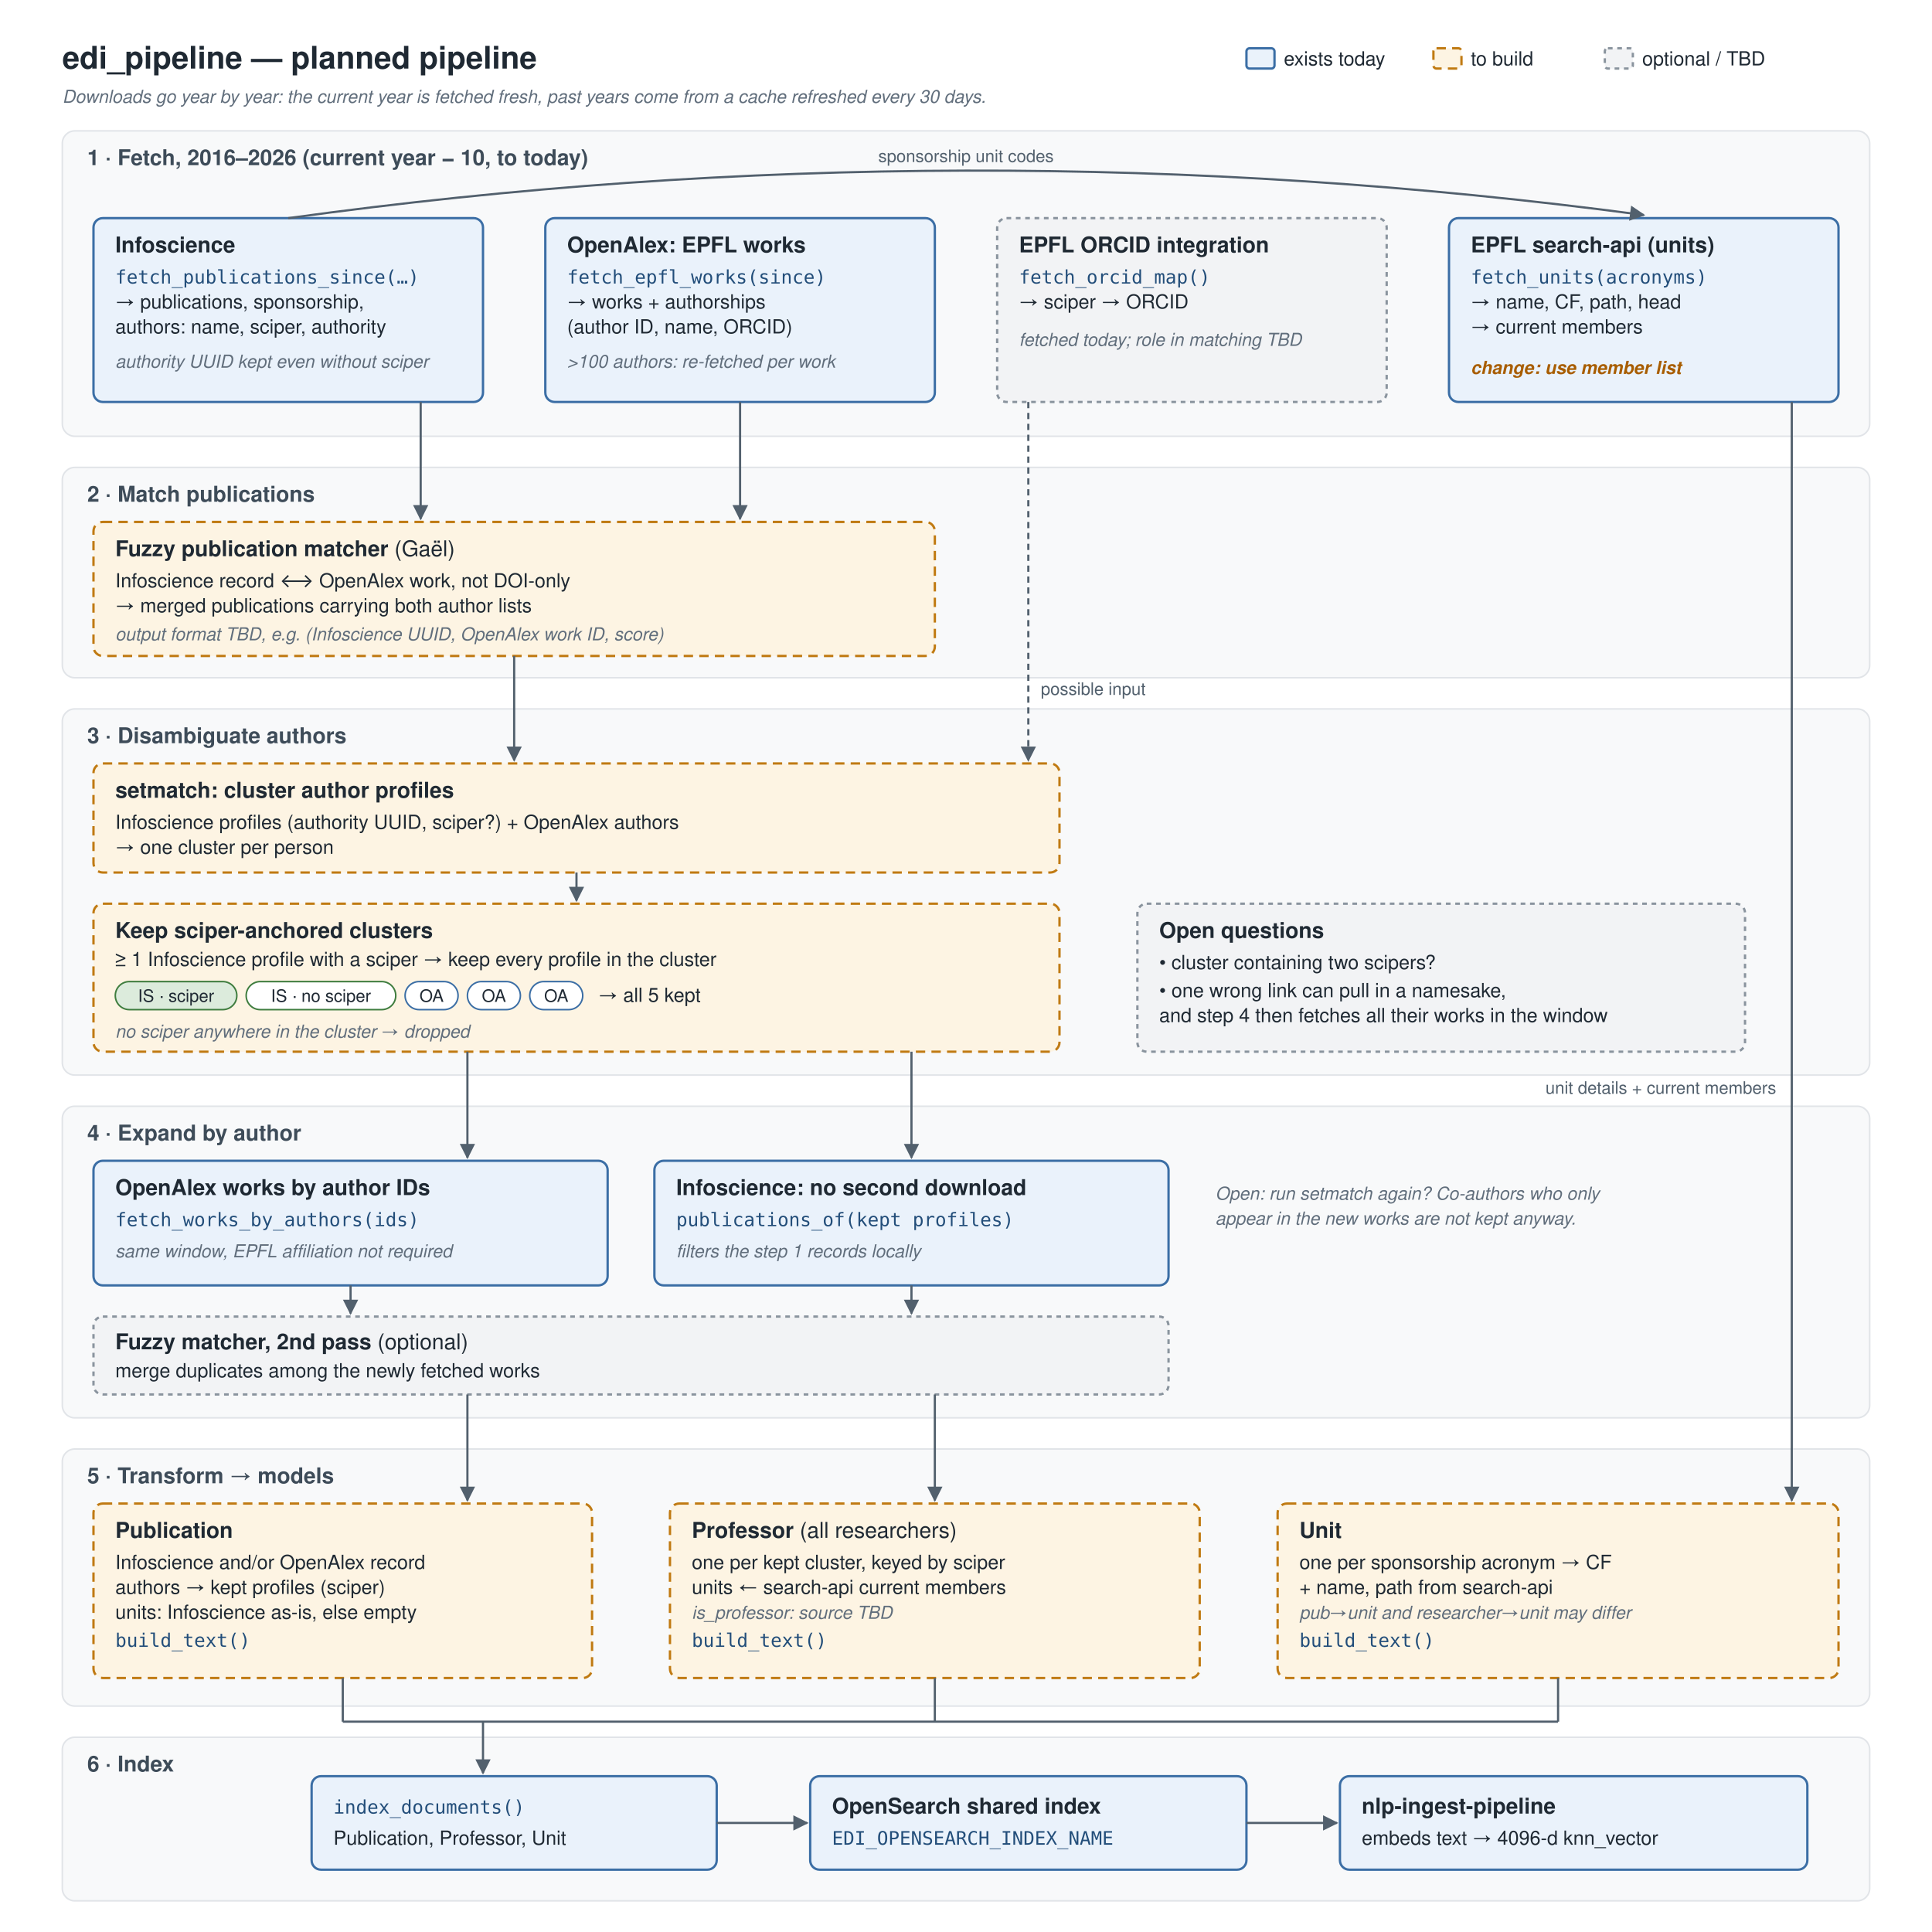
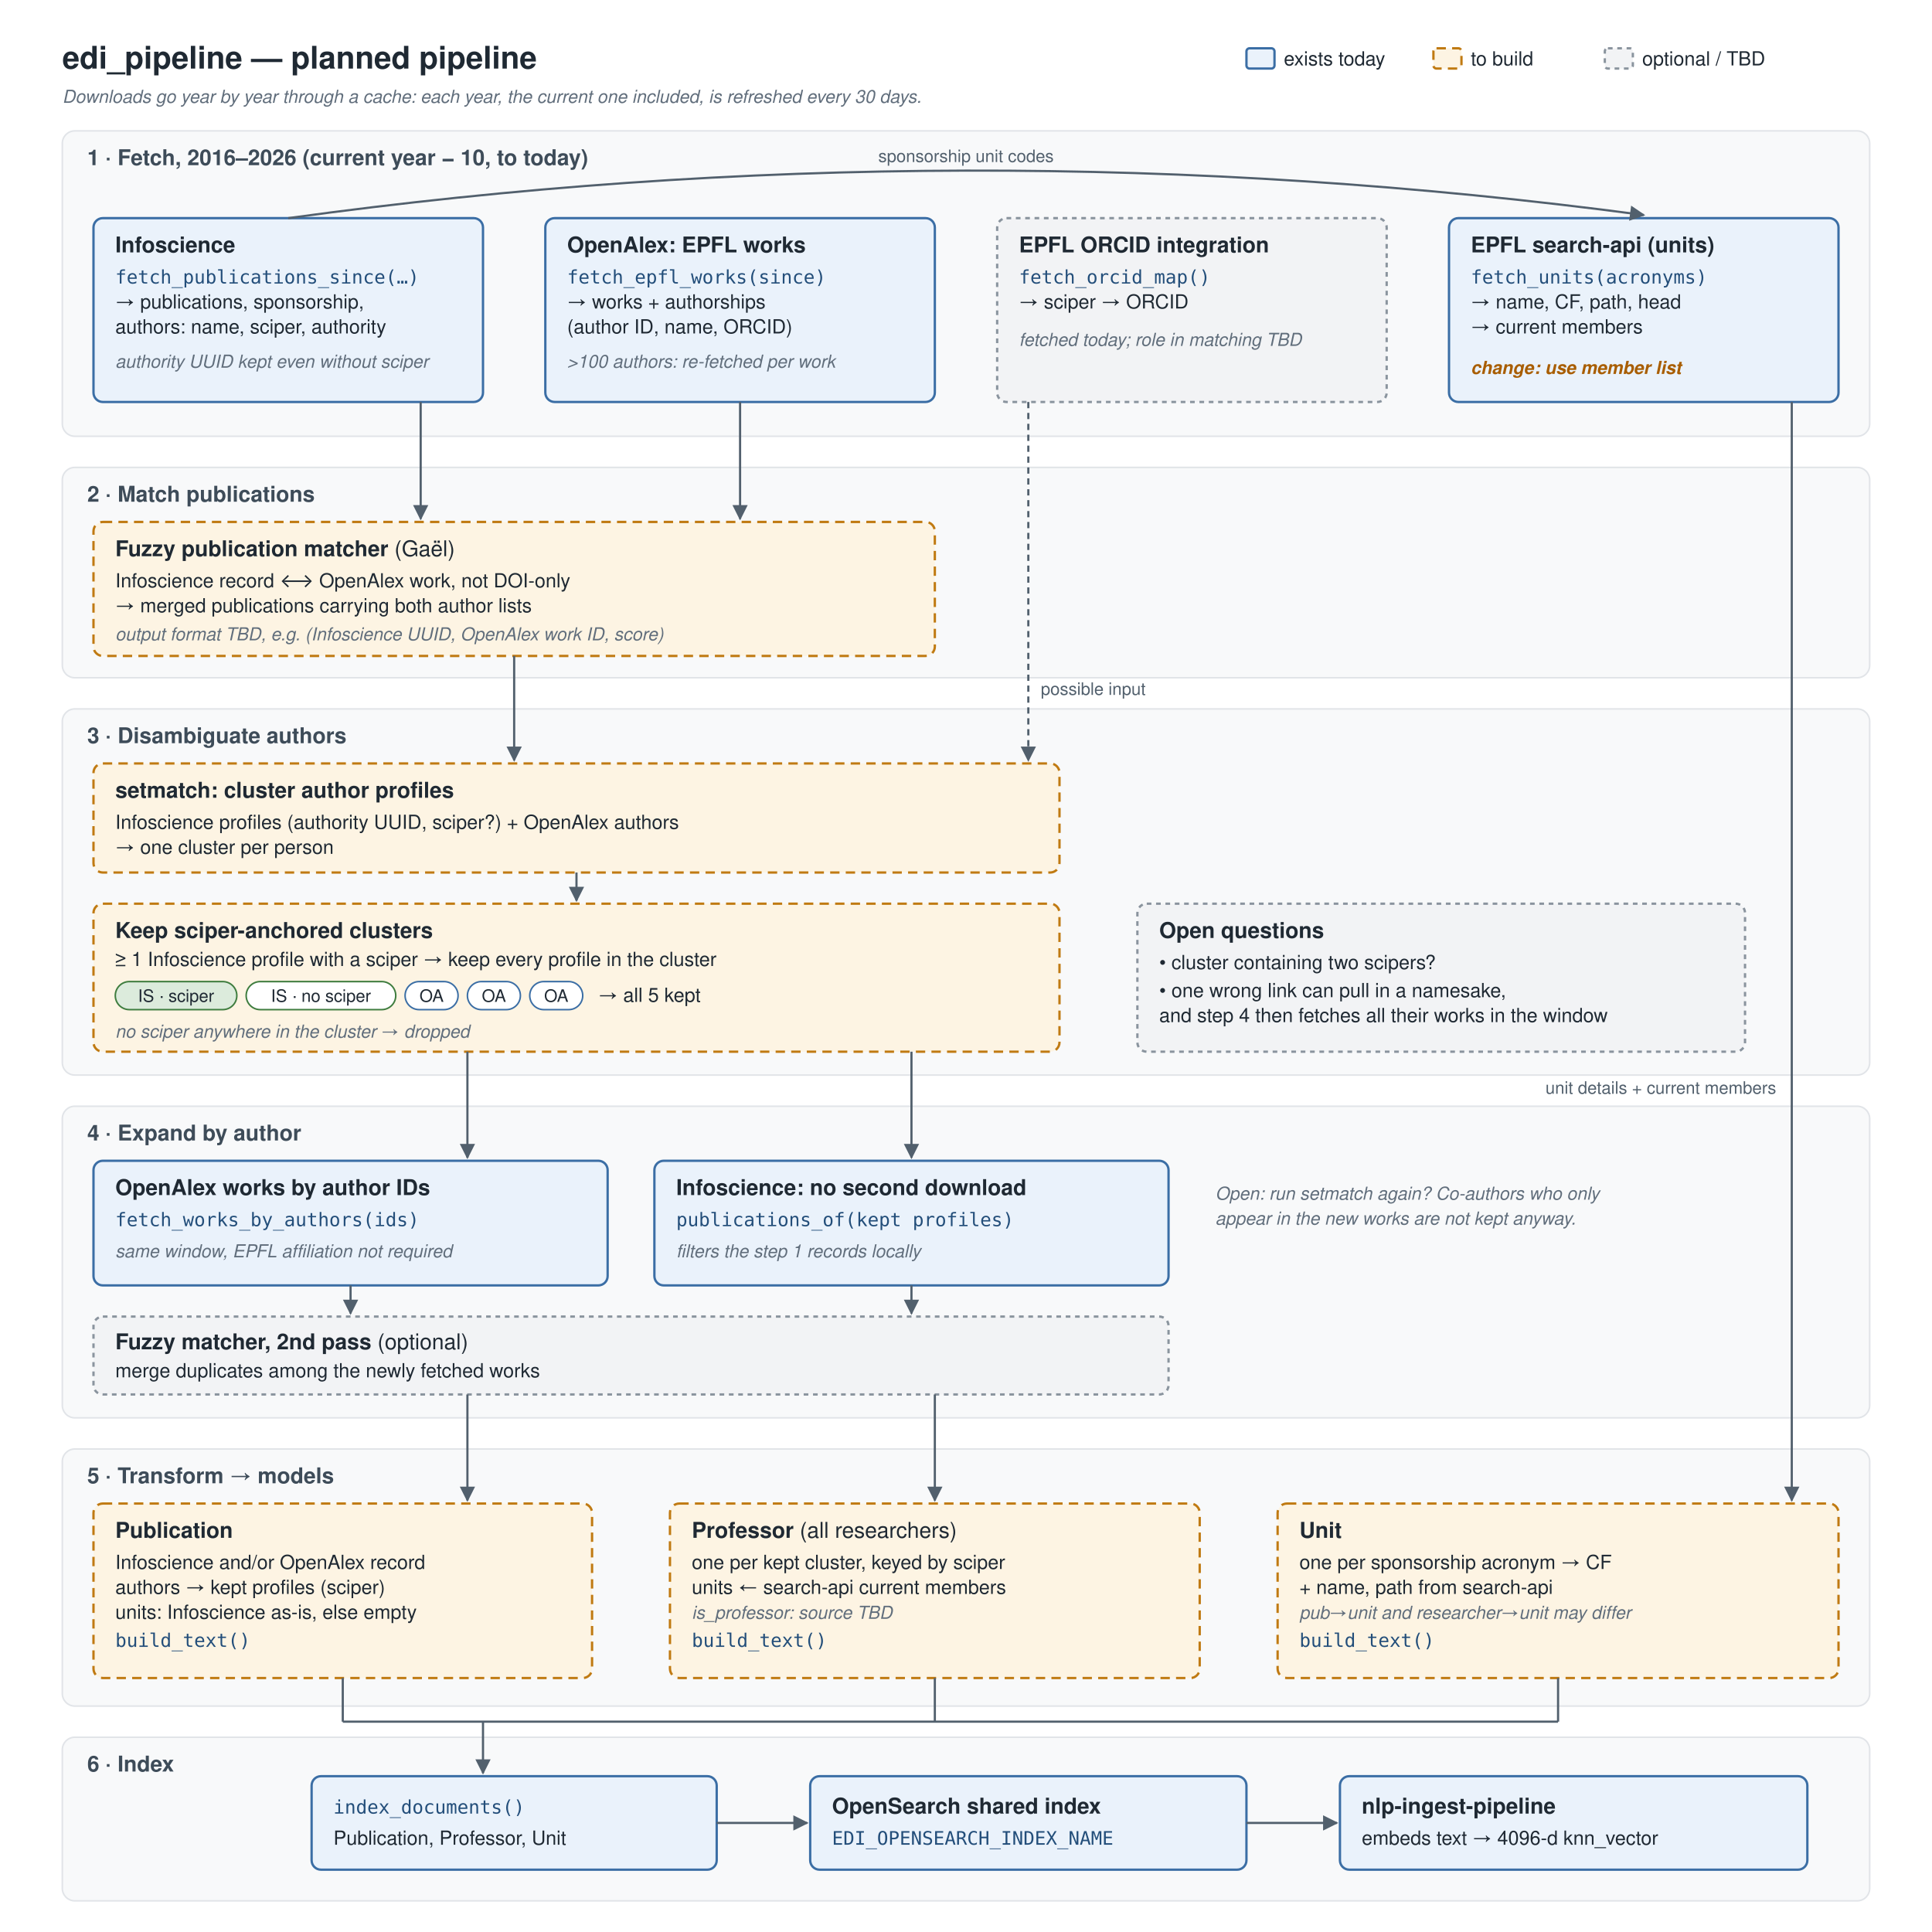
<svg xmlns="http://www.w3.org/2000/svg" width="1240" height="1240" viewBox="0 0 1240 1240" font-family="-apple-system, 'Segoe UI', Helvetica, Arial, sans-serif" font-size="12.5" fill="#1f2933">
  <defs>
    <marker id="arrow" viewBox="0 0 10 10" refX="9" refY="5" markerWidth="7" markerHeight="7" orient="auto-start-reverse">
      <path d="M0,0 L10,5 L0,10 z" fill="#52606d" />
    </marker>
    <style>
      .band  { fill: #f8f9fa; stroke: #e1e4e8; }
      .bandt { font-size: 14px; font-weight: 700; fill: #3e4c59; }
      .done  { fill: #eaf2fb; stroke: #3b6ea5; stroke-width: 1.5; }
      .todo  { fill: #fdf4e3; stroke: #c07a12; stroke-width: 1.5; stroke-dasharray: 6 4; }
      .opt   { fill: #f2f3f5; stroke: #8a949e; stroke-width: 1.5; stroke-dasharray: 3 3; }
      .h     { font-size: 14px; font-weight: 700; }
      .mono  { font-family: Menlo, Consolas, monospace; font-size: 12px; fill: #234e7a; }
      .note  { font-size: 11.5px; fill: #616e7c; font-style: italic; }
      .chg   { font-size: 11.5px; fill: #a85d00; font-style: italic; font-weight: 600; }
      .edge  { fill: none; stroke: #52606d; stroke-width: 1.4; marker-end: url(#arrow); }
      .dash  { stroke-dasharray: 4 3; }
      .bus   { fill: none; stroke: #52606d; stroke-width: 1.4; }
      .lbl   { font-size: 11px; fill: #52606d; }
      .chipS { fill: #dcebdc; stroke: #3f7d3f; }
      .chipI { fill: #ffffff; stroke: #3f7d3f; }
      .chipO { fill: #ffffff; stroke: #3b6ea5; }
      .chipt { font-size: 11px; }
    </style>
  </defs>
  <rect width="1240" height="1240" fill="#ffffff" />
  <rect x="40" y="84" width="1160" height="196" rx="8" class="band" />
  <rect x="40" y="300" width="1160" height="135" rx="8" class="band" />
  <rect x="40" y="455" width="1160" height="235" rx="8" class="band" />
  <rect x="40" y="710" width="1160" height="200" rx="8" class="band" />
  <rect x="40" y="930" width="1160" height="165" rx="8" class="band" />
  <rect x="40" y="1115" width="1160" height="105" rx="8" class="band" />
  <text x="40" y="44" font-size="20" font-weight="700">edi_pipeline — planned pipeline</text>
-   <text x="40" y="66" class="note">Downloads go year by year: the current year is fetched fresh, past years come from a cache refreshed every 30 days.</text>
+   <text x="40" y="66" class="note">Downloads go year by year through a cache: each year, the current one included, is refreshed every 30 days.</text>
  <rect x="800" y="31" width="18" height="13" rx="2" class="done" />
  <text x="824" y="42">exists today</text>
  <rect x="920" y="31" width="18" height="13" rx="2" class="todo" />
  <text x="944" y="42">to build</text>
  <rect x="1030" y="31" width="18" height="13" rx="2" class="opt" />
  <text x="1054" y="42">optional / TBD</text>
  <text x="56" y="106" class="bandt">1 · Fetch, 2016–2026 (current year − 10, to today)</text>
  <rect x="60" y="140" width="250" height="118" rx="6" class="done" />
  <text x="74" y="162" class="h">Infoscience</text>
  <text x="74" y="182" class="mono">fetch_publications_since(…)</text>
  <text x="74" y="198">→ publications, sponsorship,</text>
  <text x="74" y="214">authors: name, sciper, authority</text>
  <text x="74" y="236" class="note">authority UUID kept even without sciper</text>
  <rect x="350" y="140" width="250" height="118" rx="6" class="done" />
  <text x="364" y="162" class="h">OpenAlex: EPFL works</text>
  <text x="364" y="182" class="mono">fetch_epfl_works(since)</text>
  <text x="364" y="198">→ works + authorships</text>
  <text x="364" y="214">(author ID, name, ORCID)</text>
  <text x="364" y="236" class="note">&gt;100 authors: re-fetched per work</text>
  <rect x="640" y="140" width="250" height="118" rx="6" class="opt" />
  <text x="654" y="162" class="h">EPFL ORCID integration</text>
  <text x="654" y="182" class="mono">fetch_orcid_map()</text>
  <text x="654" y="198">→ sciper → ORCID</text>
  <text x="654" y="222" class="note">fetched today; role in matching TBD</text>
  <rect x="930" y="140" width="250" height="118" rx="6" class="done" />
  <text x="944" y="162" class="h">EPFL search-api (units)</text>
  <text x="944" y="182" class="mono">fetch_units(acronyms)</text>
  <text x="944" y="198">→ name, CF, path, head</text>
  <text x="944" y="214">→ current members</text>
  <text x="944" y="240" class="chg">change: use member list</text>
  <path d="M185,140 Q620,80 1055,138" class="edge" />
  <text x="620" y="104" class="lbl" text-anchor="middle">sponsorship unit codes</text>
  <text x="56" y="322" class="bandt">2 · Match publications</text>
  <path d="M270,258 V333" class="edge" />
  <path d="M475,258 V333" class="edge" />
  <rect x="60" y="335" width="540" height="86" rx="6" class="todo" />
  <text x="74" y="357" class="h">Fuzzy publication matcher <tspan font-weight="400">(Gaël)</tspan>
  </text>
  <text x="74" y="377">Infoscience record ⟷ OpenAlex work, not DOI-only</text>
  <text x="74" y="393">→ merged publications carrying both author lists</text>
  <text x="74" y="411" class="note">output format TBD, e.g. (Infoscience UUID, OpenAlex work ID, score)</text>
  <path d="M660,258 V488" class="edge dash" />
  <text x="668" y="446" class="lbl">possible input</text>
  <text x="56" y="477" class="bandt">3 · Disambiguate authors</text>
  <path d="M330,421 V488" class="edge" />
  <rect x="60" y="490" width="620" height="70" rx="6" class="todo" />
  <text x="74" y="512" class="h">setmatch: cluster author profiles</text>
  <text x="74" y="532">Infoscience profiles (authority UUID, sciper?) + OpenAlex authors</text>
  <text x="74" y="548">→ one cluster per person</text>
  <path d="M370,560 V578" class="edge" />
  <rect x="60" y="580" width="620" height="95" rx="6" class="todo" />
  <text x="74" y="602" class="h">Keep sciper-anchored clusters</text>
  <text x="74" y="620">≥ 1 Infoscience profile with a sciper → keep every profile in the cluster</text>
  <rect x="74" y="630" width="78" height="18" rx="9" class="chipS" />
  <text x="113" y="643" class="chipt" text-anchor="middle">IS · sciper</text>
  <rect x="158" y="630" width="96" height="18" rx="9" class="chipI" />
  <text x="206" y="643" class="chipt" text-anchor="middle">IS · no sciper</text>
  <rect x="260" y="630" width="34" height="18" rx="9" class="chipO" />
  <text x="277" y="643" class="chipt" text-anchor="middle">OA</text>
  <rect x="300" y="630" width="34" height="18" rx="9" class="chipO" />
  <text x="317" y="643" class="chipt" text-anchor="middle">OA</text>
  <rect x="340" y="630" width="34" height="18" rx="9" class="chipO" />
  <text x="357" y="643" class="chipt" text-anchor="middle">OA</text>
  <text x="384" y="643">→ all 5 kept</text>
  <text x="74" y="666" class="note">no sciper anywhere in the cluster → dropped</text>
  <rect x="730" y="580" width="390" height="95" rx="6" class="opt" />
  <text x="744" y="602" class="h">Open questions</text>
  <text x="744" y="622">• cluster containing two scipers?</text>
  <text x="744" y="640">• one wrong link can pull in a namesake,</text>
  <text x="744" y="656">  and step 4 then fetches all their works in the window</text>
  <path d="M1150,258 V963" class="edge" />
  <text x="1140" y="702" class="lbl" text-anchor="end">unit details + current members</text>
  <text x="56" y="732" class="bandt">4 · Expand by author</text>
  <path d="M300,675 V743" class="edge" />
  <path d="M585,675 V743" class="edge" />
  <rect x="60" y="745" width="330" height="80" rx="6" class="done" />
  <text x="74" y="767" class="h">OpenAlex works by author IDs</text>
  <text x="74" y="787" class="mono">fetch_works_by_authors(ids)</text>
  <text x="74" y="807" class="note">same window, EPFL affiliation not required</text>
  <rect x="420" y="745" width="330" height="80" rx="6" class="done" />
  <text x="434" y="767" class="h">Infoscience: no second download</text>
  <text x="434" y="787" class="mono">publications_of(kept profiles)</text>
  <text x="434" y="807" class="note">filters the step 1 records locally</text>
  <path d="M225,825 V843" class="edge" />
  <path d="M585,825 V843" class="edge" />
  <rect x="60" y="845" width="690" height="50" rx="6" class="opt" />
  <text x="74" y="866" class="h">Fuzzy matcher, 2nd pass <tspan font-weight="400">(optional)</tspan>
  </text>
  <text x="74" y="884">merge duplicates among the newly fetched works</text>
  <text x="780" y="770" class="note">Open: run setmatch again? Co-authors who only</text>
  <text x="780" y="786" class="note">appear in the new works are not kept anyway.</text>
  <text x="56" y="952" class="bandt">5 · Transform → models</text>
  <path d="M300,895 V963" class="edge" />
  <path d="M600,895 V963" class="edge" />
  <rect x="60" y="965" width="320" height="112" rx="6" class="todo" />
  <text x="74" y="987" class="h">Publication</text>
  <text x="74" y="1007">Infoscience and/or OpenAlex record</text>
  <text x="74" y="1023">authors → kept profiles (sciper)</text>
  <text x="74" y="1039">units: Infoscience as-is, else empty</text>
  <text x="74" y="1057" class="mono">build_text()</text>
  <rect x="430" y="965" width="340" height="112" rx="6" class="todo" />
  <text x="444" y="987" class="h">Professor <tspan font-weight="400">(all researchers)</tspan>
  </text>
  <text x="444" y="1007">one per kept cluster, keyed by sciper</text>
  <text x="444" y="1023">units ← search-api current members</text>
  <text x="444" y="1039" class="note">is_professor: source TBD</text>
  <text x="444" y="1057" class="mono">build_text()</text>
  <rect x="820" y="965" width="360" height="112" rx="6" class="todo" />
  <text x="834" y="987" class="h">Unit</text>
  <text x="834" y="1007">one per sponsorship acronym → CF</text>
  <text x="834" y="1023">+ name, path from search-api</text>
  <text x="834" y="1039" class="note">pub→unit and researcher→unit may differ</text>
  <text x="834" y="1057" class="mono">build_text()</text>
  <path d="M220,1077 V1105 M600,1077 V1105 M1000,1077 V1105 M220,1105 H1000" class="bus" />
  <path d="M310,1105 V1138" class="edge" />
  <text x="56" y="1137" class="bandt">6 · Index</text>
  <rect x="200" y="1140" width="260" height="60" rx="6" class="done" />
  <text x="214" y="1164" class="mono">index_documents()</text>
  <text x="214" y="1184">Publication, Professor, Unit</text>
  <path d="M460,1170 H518" class="edge" />
  <rect x="520" y="1140" width="280" height="60" rx="6" class="done" />
  <text x="534" y="1164" class="h">OpenSearch shared index</text>
  <text x="534" y="1184" class="mono">EDI_OPENSEARCH_INDEX_NAME</text>
  <path d="M800,1170 H858" class="edge" />
  <rect x="860" y="1140" width="300" height="60" rx="6" class="done" />
  <text x="874" y="1164" class="h">nlp-ingest-pipeline</text>
  <text x="874" y="1184">embeds text → 4096-d knn_vector</text>
</svg>
